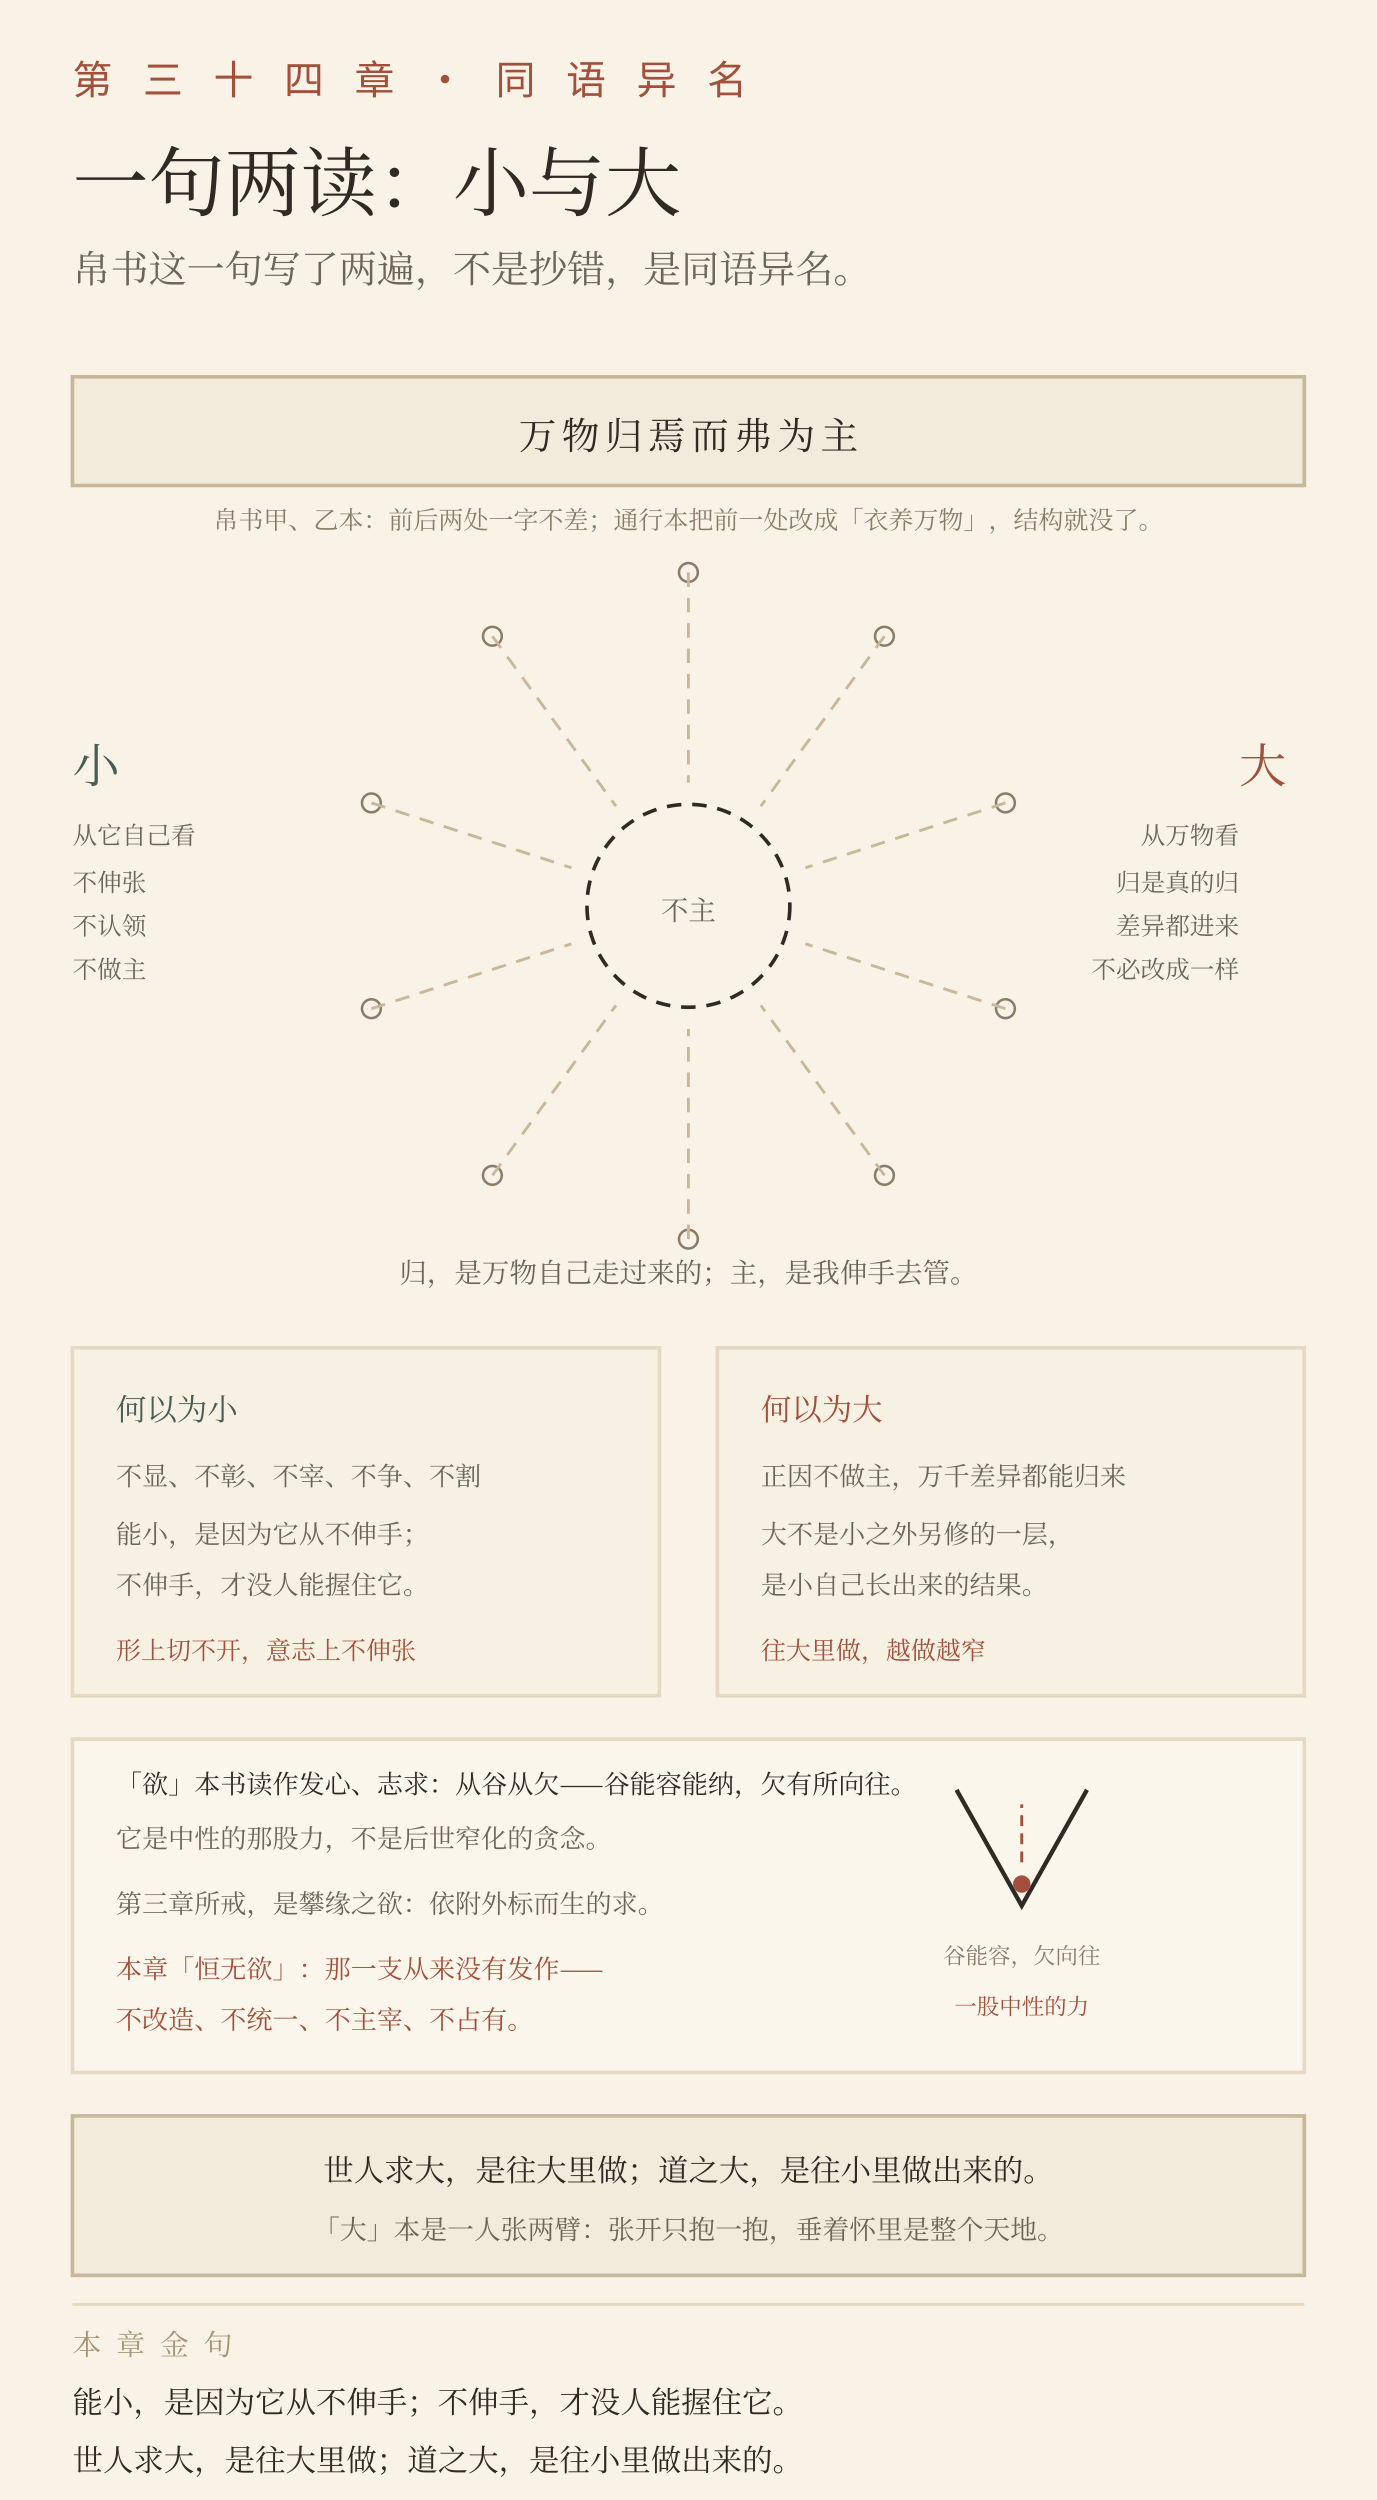
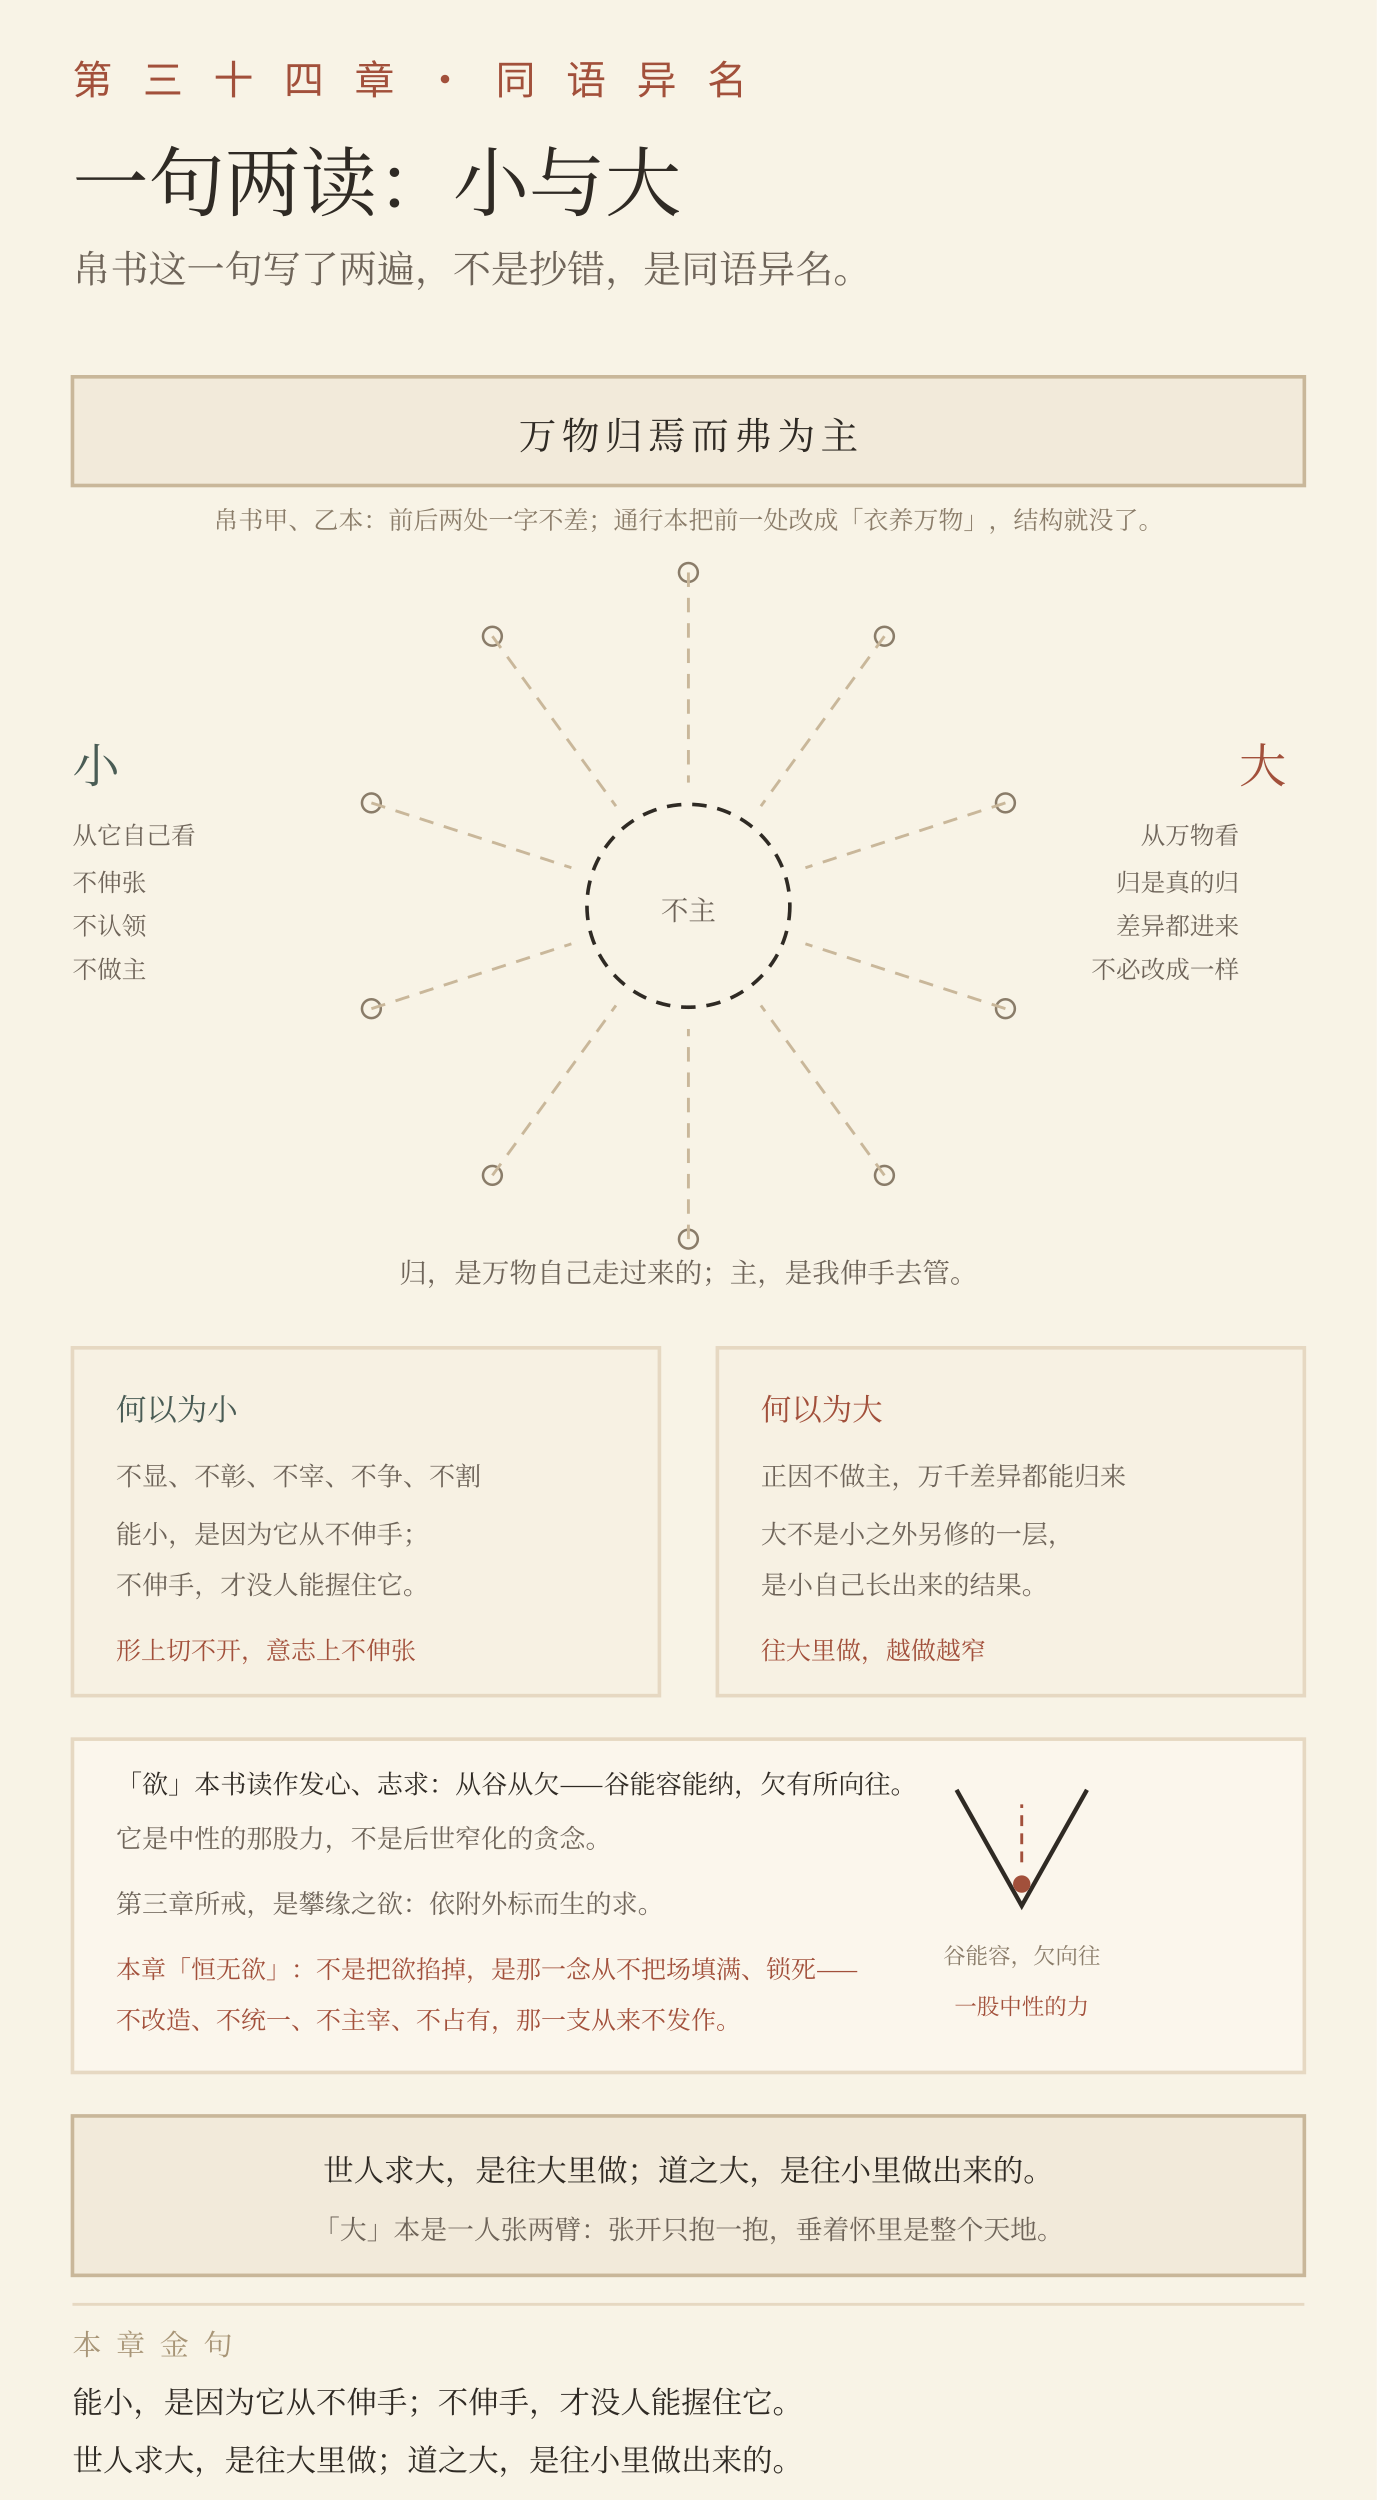
<svg xmlns="http://www.w3.org/2000/svg" viewBox="0 0 380 690" role="img" aria-label="同一个「不为主」：从它自己看是小，从万物看是大" font-family="'Noto Serif CJK SC','Noto Serif SC','Songti SC',serif">
  <defs>
    <marker id="arr" viewBox="0 0 10 10" refX="9" refY="5" markerWidth="6" markerHeight="6" orient="auto">
      <path d="M0 0 L10 5 L0 10 z" fill="#6E6459" />
    </marker>
    <marker id="arr2" viewBox="0 0 10 10" refX="9" refY="5" markerWidth="6" markerHeight="6" orient="auto">
      <path d="M0 0 L10 5 L0 10 z" fill="#4A5C55" />
    </marker>
    <marker id="arrL" viewBox="0 0 10 10" refX="1" refY="5" markerWidth="6" markerHeight="6" orient="auto">
      <path d="M10 0 L0 5 L10 10 z" fill="#4A5C55" />
    </marker>
    <marker id="arrS" viewBox="0 0 10 10" refX="9" refY="5" markerWidth="6" markerHeight="6" orient="auto">
      <path d="M0 0 L10 5 L0 10 z" fill="#A2503B" />
    </marker>
  </defs>
  <rect x="0" y="0" width="380" height="690" fill="#F8F3E6" />
  <text x="20" y="26" font-size="11" fill="#A2503B" font-family="'Noto Sans CJK SC','Noto Sans SC',sans-serif" letter-spacing="3">第 三 十 四 章 · 同 语 异 名</text>
  <text x="20" y="58" font-size="21" fill="#2F2A24">一句两读：小与大</text>
  <text x="20" y="78" font-size="10.5" fill="#6E6459">帛书这一句写了两遍，不是抄错，是同语异名。</text>
  <rect x="20" y="104" width="340" height="30" fill="#F2EADA" stroke="#C9B79A" stroke-width="1.0" />
  <text x="190" y="124" font-size="10.4" fill="#2F2A24" text-anchor="middle" letter-spacing="1.5">万物归焉而弗为主</text>
  <text x="190" y="146" font-size="6.9" fill="#8A7C69" text-anchor="middle">帛书甲、乙本：前后两处一字不差；通行本把前一处改成「衣养万物」，结构就没了。</text>
  <circle cx="190" cy="250" r="28" fill="none" stroke="#2F2A24" stroke-width="1" stroke-dasharray="4 3" />
  <text x="190" y="254" font-size="7.6" fill="#6E6459" text-anchor="middle">不主</text>
  <circle cx="190.0" cy="158.0" r="2.6" fill="none" stroke="#8A7C69" stroke-width="0.7" />
  <line x1="190.0" y1="158.0" x2="190.0" y2="216.0" stroke="#C9B79A" stroke-width="0.8" stroke-dasharray="4 3" />
  <circle cx="244.1" cy="175.6" r="2.6" fill="none" stroke="#8A7C69" stroke-width="0.7" />
  <line x1="244.1" y1="175.6" x2="210.0" y2="222.5" stroke="#C9B79A" stroke-width="0.8" stroke-dasharray="4 3" />
  <circle cx="277.5" cy="221.6" r="2.6" fill="none" stroke="#8A7C69" stroke-width="0.7" />
  <line x1="277.5" y1="221.6" x2="222.3" y2="239.5" stroke="#C9B79A" stroke-width="0.8" stroke-dasharray="4 3" />
  <circle cx="277.5" cy="278.4" r="2.6" fill="none" stroke="#8A7C69" stroke-width="0.7" />
  <line x1="277.5" y1="278.4" x2="222.3" y2="260.5" stroke="#C9B79A" stroke-width="0.8" stroke-dasharray="4 3" />
  <circle cx="244.1" cy="324.4" r="2.6" fill="none" stroke="#8A7C69" stroke-width="0.7" />
  <line x1="244.1" y1="324.4" x2="210.0" y2="277.5" stroke="#C9B79A" stroke-width="0.8" stroke-dasharray="4 3" />
  <circle cx="190.0" cy="342.0" r="2.6" fill="none" stroke="#8A7C69" stroke-width="0.7" />
  <line x1="190.0" y1="342.0" x2="190.0" y2="284.0" stroke="#C9B79A" stroke-width="0.8" stroke-dasharray="4 3" />
  <circle cx="135.9" cy="324.4" r="2.6" fill="none" stroke="#8A7C69" stroke-width="0.7" />
  <line x1="135.9" y1="324.4" x2="170.0" y2="277.5" stroke="#C9B79A" stroke-width="0.8" stroke-dasharray="4 3" />
  <circle cx="102.5" cy="278.4" r="2.6" fill="none" stroke="#8A7C69" stroke-width="0.7" />
  <line x1="102.5" y1="278.4" x2="157.7" y2="260.5" stroke="#C9B79A" stroke-width="0.8" stroke-dasharray="4 3" />
  <circle cx="102.5" cy="221.6" r="2.6" fill="none" stroke="#8A7C69" stroke-width="0.7" />
  <line x1="102.5" y1="221.6" x2="157.7" y2="239.5" stroke="#C9B79A" stroke-width="0.8" stroke-dasharray="4 3" />
  <circle cx="135.9" cy="175.6" r="2.6" fill="none" stroke="#8A7C69" stroke-width="0.7" />
  <line x1="135.9" y1="175.6" x2="170.0" y2="222.5" stroke="#C9B79A" stroke-width="0.8" stroke-dasharray="4 3" />
  <text x="20" y="216" font-size="13" fill="#4A5C55">小</text>
  <text x="20" y="233" font-size="6.8" fill="#6E6459">从它自己看</text>
  <text x="20" y="246" font-size="6.8" fill="#6E6459">不伸张</text>
  <text x="20" y="258" font-size="6.8" fill="#6E6459">不认领</text>
  <text x="20" y="270" font-size="6.8" fill="#6E6459">不做主</text>
  <text x="342" y="216" font-size="13" fill="#A2503B">大</text>
  <text x="342" y="233" font-size="6.8" fill="#6E6459" text-anchor="end">从万物看</text>
  <text x="342" y="246" font-size="6.8" fill="#6E6459" text-anchor="end">归是真的归</text>
  <text x="342" y="258" font-size="6.8" fill="#6E6459" text-anchor="end">差异都进来</text>
  <text x="342" y="270" font-size="6.8" fill="#6E6459" text-anchor="end">不必改成一样</text>
  <text x="190" y="354" font-size="7.6" fill="#6E6459" text-anchor="middle">归，是万物自己走过来的；主，是我伸手去管。</text>
  <rect x="20" y="372" width="162" height="96" fill="#F7F1E3" stroke="#E6D8C2" stroke-width="1.0" />
  <rect x="198" y="372" width="162" height="96" fill="#F7F1E3" stroke="#E6D8C2" stroke-width="1.0" />
  <text x="32" y="392" font-size="8.4" fill="#4A5C55">何以为小</text>
  <text x="32" y="410" font-size="7.2" fill="#6E6459">不显、不彰、不宰、不争、不割</text>
  <text x="32" y="426" font-size="7.2" fill="#6E6459">能小，是因为它从不伸手；</text>
  <text x="32" y="440" font-size="7.2" fill="#6E6459">不伸手，才没人能握住它。</text>
  <text x="32" y="458" font-size="6.9" fill="#A2503B">形上切不开，意志上不伸张</text>
  <text x="210" y="392" font-size="8.4" fill="#A2503B">何以为大</text>
  <text x="210" y="410" font-size="7.2" fill="#6E6459">正因不做主，万千差异都能归来</text>
  <text x="210" y="426" font-size="7.2" fill="#6E6459">大不是小之外另修的一层，</text>
  <text x="210" y="440" font-size="7.2" fill="#6E6459">是小自己长出来的结果。</text>
  <text x="210" y="458" font-size="6.9" fill="#A2503B">往大里做，越做越窄</text>
  <rect x="20" y="480" width="340" height="92" fill="#FBF6EC" stroke="#E6D8C2" stroke-width="1.0" />
  <text x="32" y="495" font-size="7.2" fill="#2F2A24">「欲」本书读作发心、志求：从谷从欠——谷能容能纳，欠有所向往。</text>
  <text x="32" y="510" font-size="7.2" fill="#6E6459">它是中性的那股力，不是后世窄化的贪念。</text>
  <text x="32" y="528" font-size="7.2" fill="#6E6459">第三章所戒，是攀缘之欲：依附外标而生的求。</text>
-   <text x="32" y="546" font-size="7.2" fill="#A2503B">本章「恒无欲」：那一支从来没有发作——</text>
-   <text x="32" y="560" font-size="7.2" fill="#A2503B">不改造、不统一、不主宰、不占有。</text>
+   <text x="32" y="546" font-size="6.9" fill="#A2503B">本章「恒无欲」：不是把欲掐掉，是那一念从不把场填满、锁死——</text>
+   <text x="32" y="560" font-size="6.9" fill="#A2503B">不改造、不统一、不主宰、不占有，那一支从来不发作。</text>
  <path d="M264,494 L282,526 L300,494" fill="none" stroke="#2F2A24" stroke-width="1.2" />
  <circle cx="282" cy="520" r="2.4" fill="#A2503B" />
  <line x1="282" y1="514" x2="282" y2="498" stroke="#A2503B" stroke-width="0.8" stroke-dasharray="3 2" />
  <text x="282" y="542" font-size="6.2" fill="#8A7C69" text-anchor="middle">谷能容，欠向往</text>
  <text x="282" y="556" font-size="6.2" fill="#A2503B" text-anchor="middle">一股中性的力</text>
  <rect x="20" y="584" width="340" height="44" fill="#F2EADA" stroke="#C9B79A" stroke-width="1.0" />
  <text x="190" y="602" font-size="8.4" fill="#2F2A24" text-anchor="middle">世人求大，是往大里做；道之大，是往小里做出来的。</text>
  <text x="190" y="618" font-size="7.4" fill="#6E6459" text-anchor="middle">「大」本是一人张两臂：张开只抱一抱，垂着怀里是整个天地。</text>
  <line x1="20" y1="636" x2="360" y2="636" stroke="#E6D8C2" stroke-width="0.8" />
  <text x="20" y="650" font-size="8.0" fill="#A89577" letter-spacing="1">本 章 金 句</text>
  <text x="20" y="666" font-size="8.4" fill="#2F2A24">能小，是因为它从不伸手；不伸手，才没人能握住它。</text>
  <text x="20" y="682" font-size="8.4" fill="#2F2A24">世人求大，是往大里做；道之大，是往小里做出来的。</text>
</svg>
